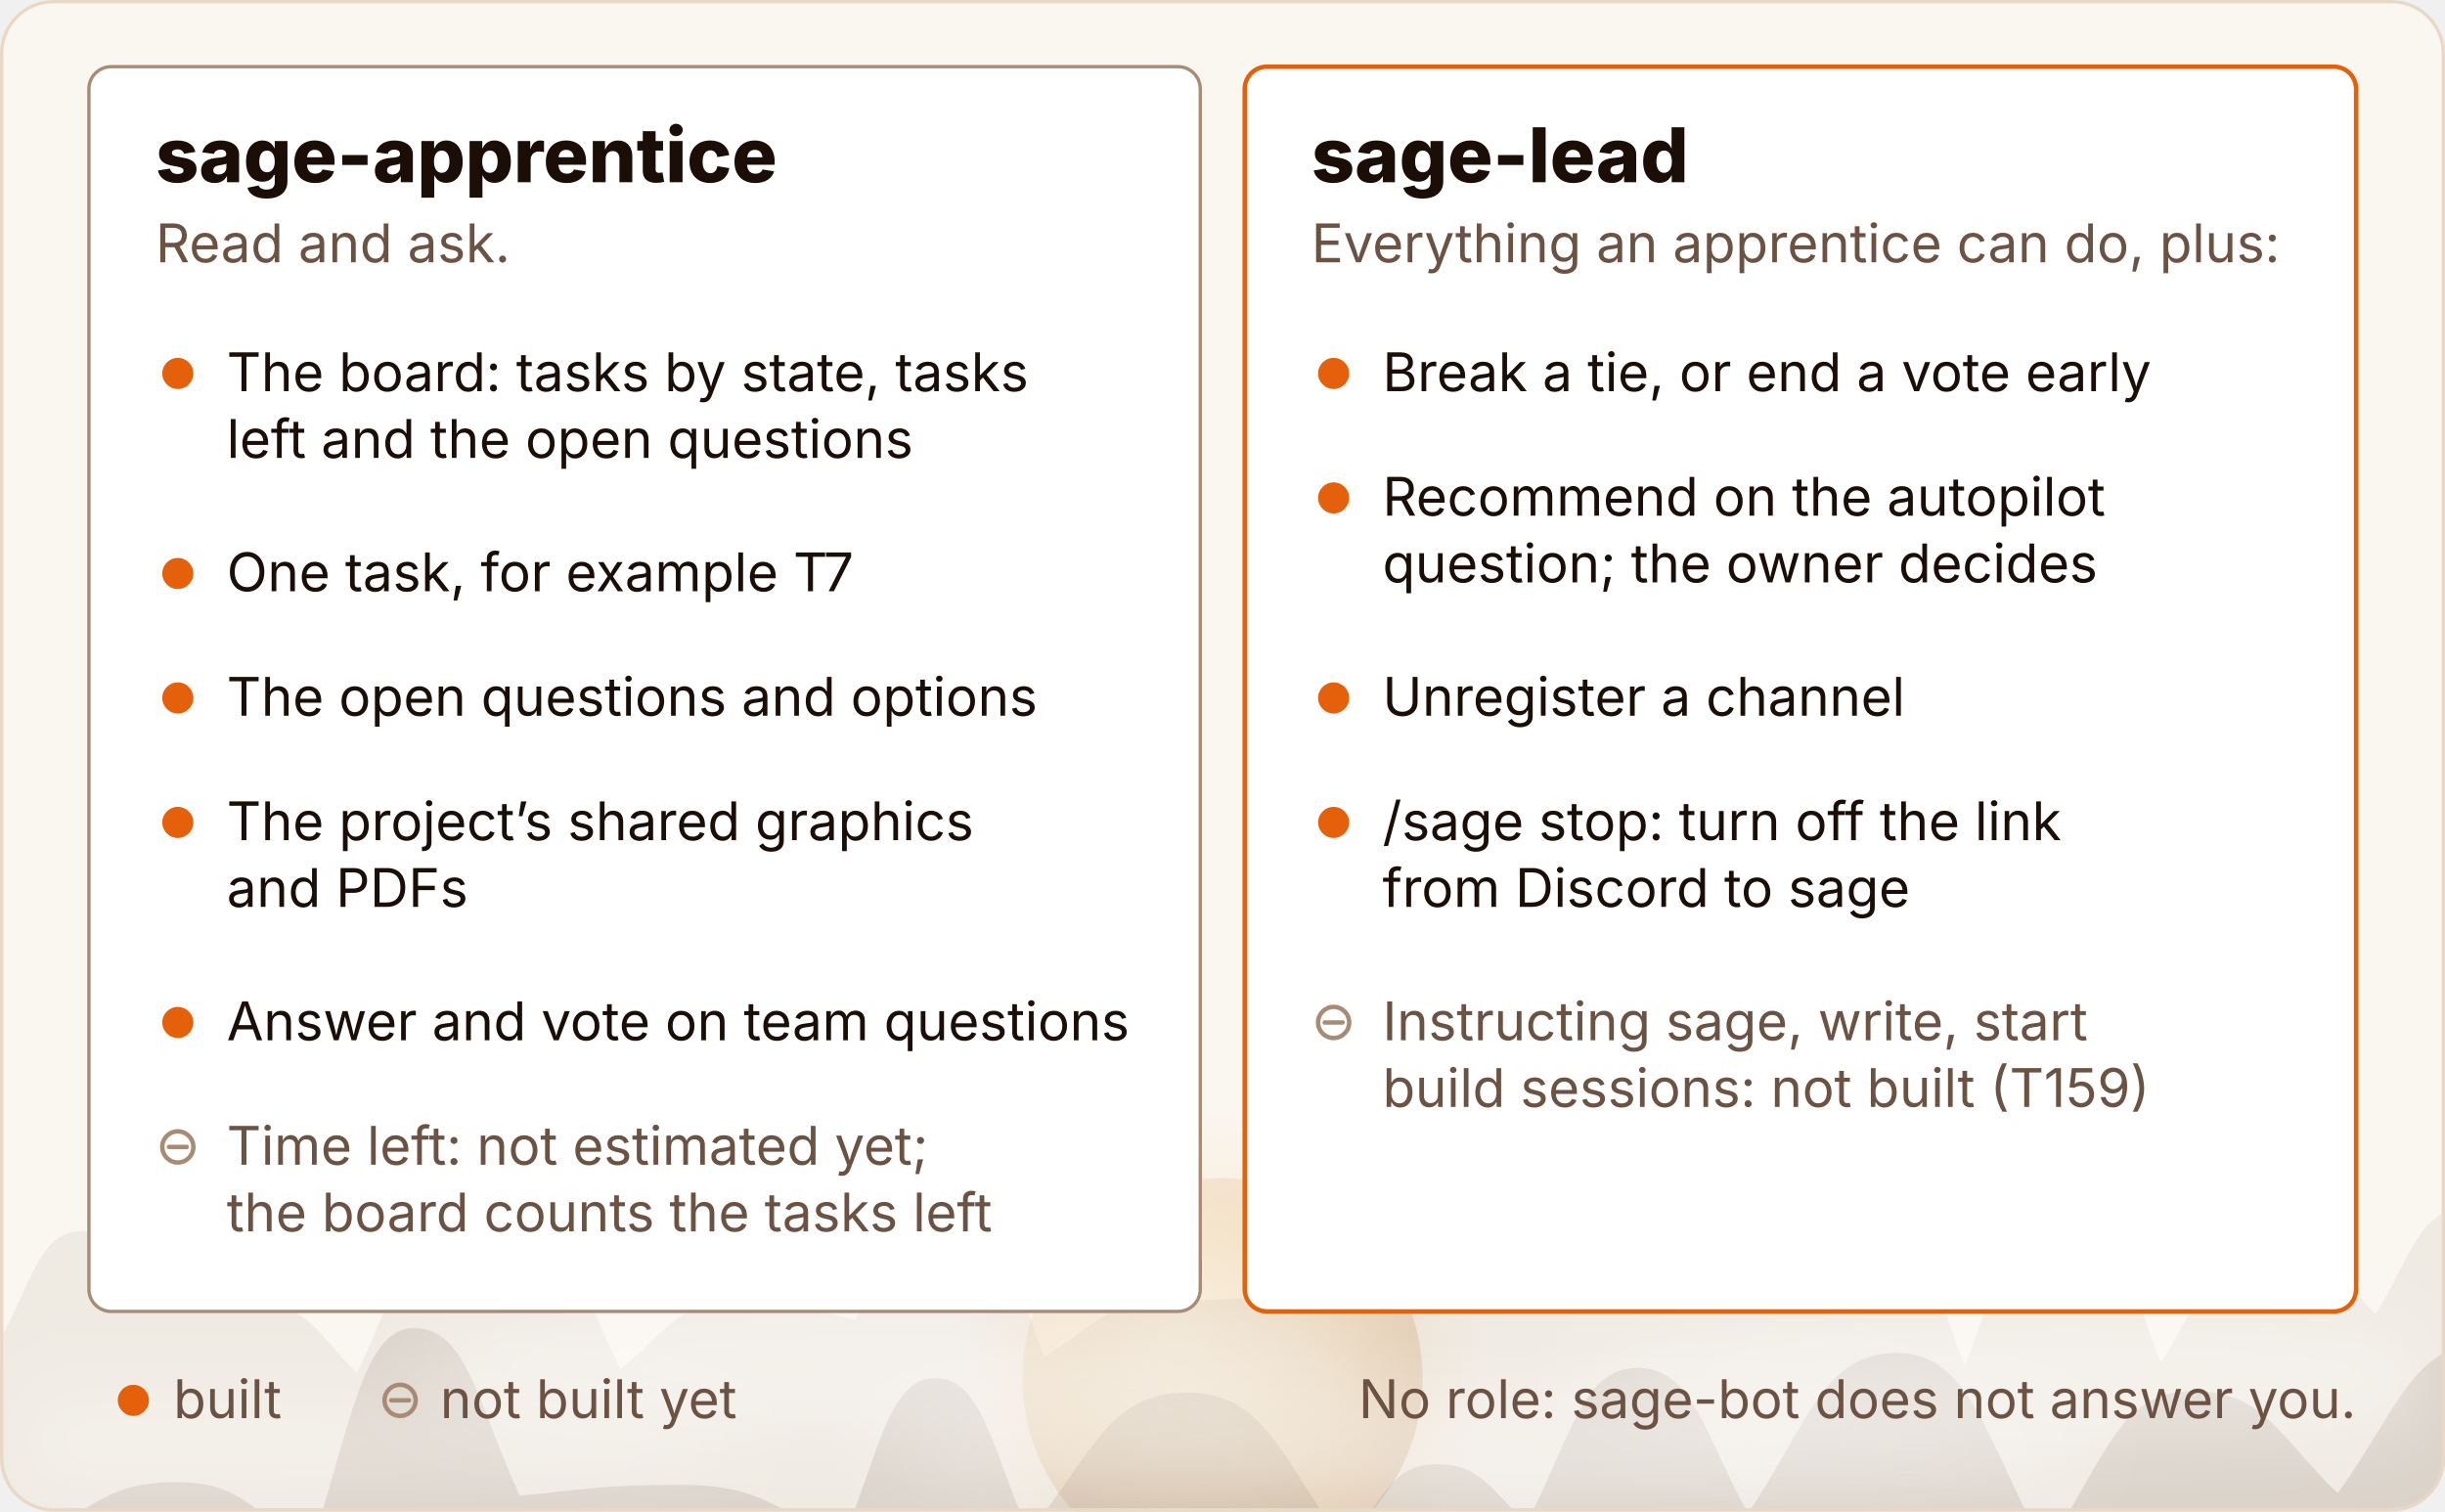
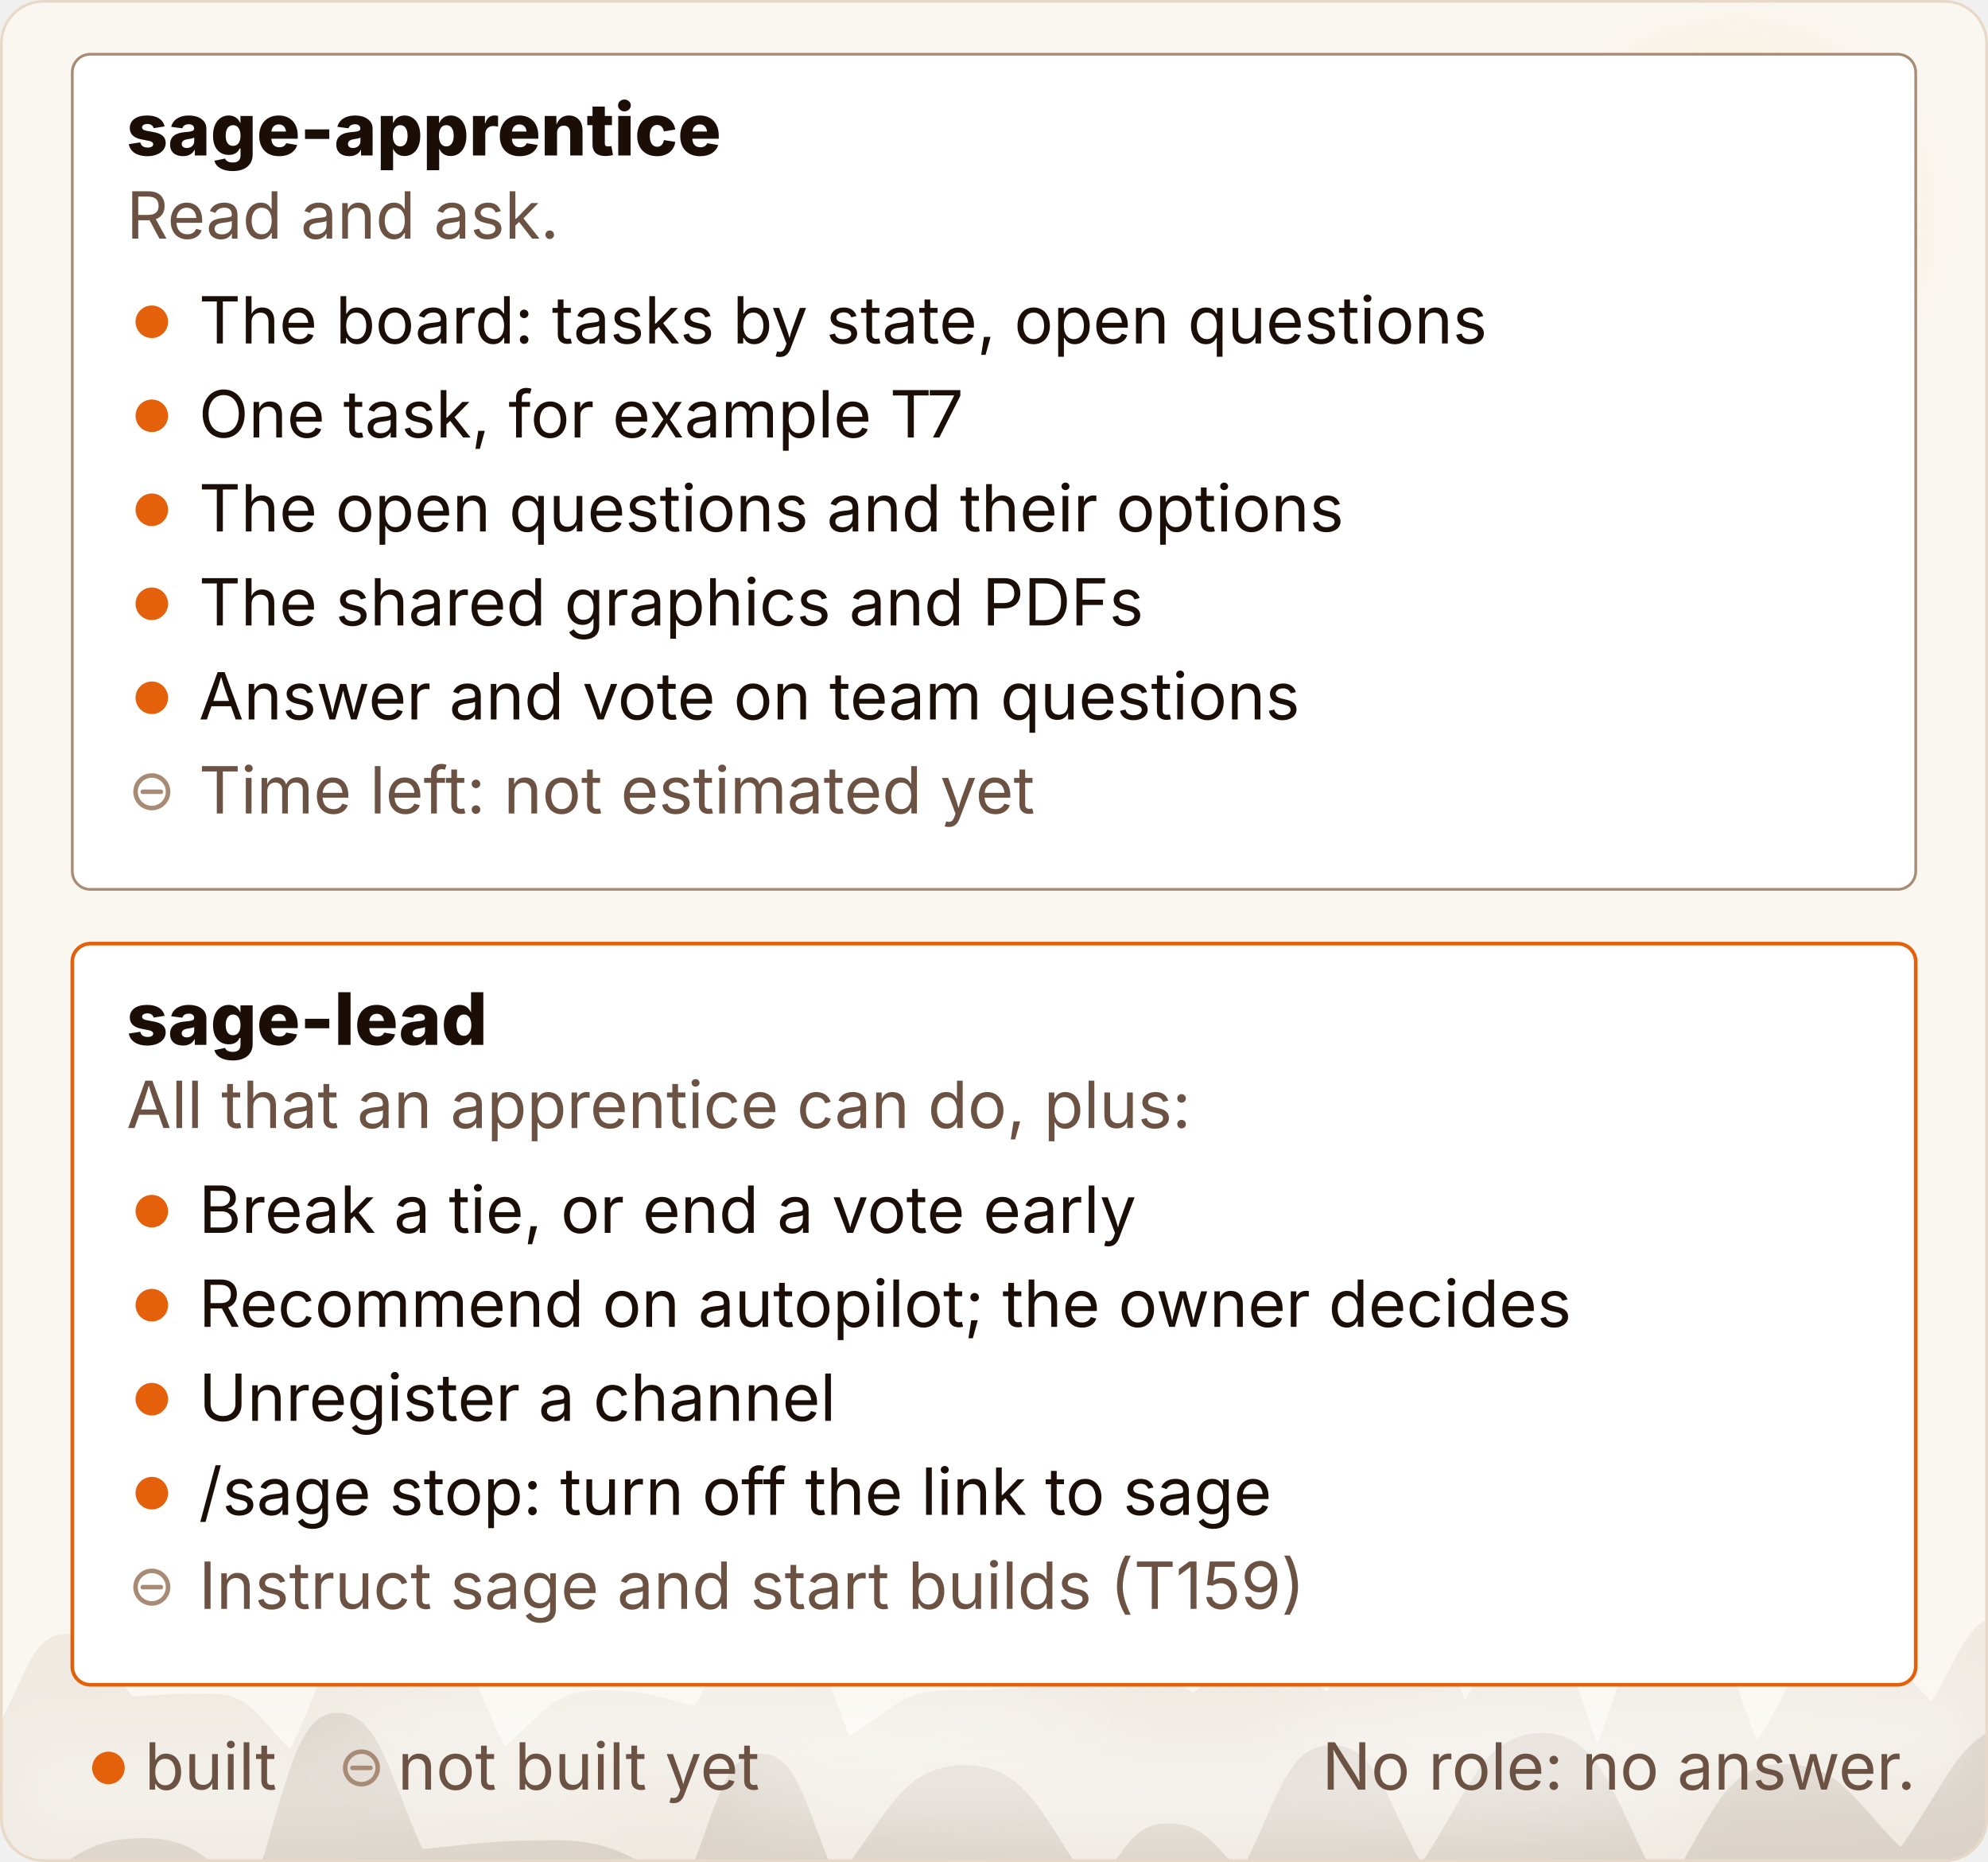
- <svg xmlns="http://www.w3.org/2000/svg" viewBox="0 0 1100 680" width="1100" height="680" role="img" aria-label="The two roles. sage-apprentice reads and asks: the board with tasks by state, tasks left and the open questions; one task such as T7; the open questions and their options; the shared graphics and PDFs; and answers and votes on team questions. Time left is not estimated yet. sage-lead can do everything an apprentice can, plus: break a tie or end a vote early; recommend on the autopilot question, where the owner decides; unregister a channel; and turn off the link from Discord to sage with /sage stop. Instructing sage, write operations and build sessions are not built yet (T159). A member with no role gets no answer.">
+ <svg xmlns="http://www.w3.org/2000/svg" viewBox="0 0 1100 1030" width="1100" height="1030" role="img" aria-label="The two roles: a sage-apprentice reads and asks; a sage-lead can also break ties, end votes early, unregister a channel and turn off the link to sage.">
  <style>.pulse{animation:pulse 5s ease-in-out infinite}@keyframes pulse{50%{opacity:.55}}@media (prefers-reduced-motion:reduce){.pulse{animation:none}}</style>
  <defs>
    <linearGradient id="roles-l-sky" x1="0" y1="0" x2="0" y2="1">
      <stop offset="0" stop-color="#080605" />
      <stop offset="0.45" stop-color="#1B120C" />
      <stop offset="0.72" stop-color="#22160E" />
      <stop offset="1" stop-color="#0A0706" />
    </linearGradient>
    <radialGradient id="roles-l-haze">
      <stop offset="0" stop-color="#FF8A2A" stop-opacity="0.6" />
      <stop offset="0.5" stop-color="#FF6A0F" stop-opacity="0.2" />
      <stop offset="1" stop-color="#FF6A0F" stop-opacity="0" />
    </radialGradient>
    <radialGradient id="roles-l-moonglow">
      <stop offset="0.55" stop-color="#F2CD96" stop-opacity="0.5" />
      <stop offset="1" stop-color="#F2CD96" stop-opacity="0" />
    </radialGradient>
    <radialGradient id="roles-l-moon" cx="0.4" cy="0.36" r="0.72">
      <stop offset="0" stop-color="#F8E7C6" />
      <stop offset="0.6" stop-color="#E4BC88" />
      <stop offset="1" stop-color="#B8844F" />
    </radialGradient>
    <radialGradient id="roles-l-iris" cx="0.51" cy="0.52" r="0.56">
      <stop offset="0" stop-color="#FFF4C2" />
      <stop offset="0.16" stop-color="#FFD54A" />
      <stop offset="0.4" stop-color="#FDB022" />
      <stop offset="0.66" stop-color="#EE7A0C" />
      <stop offset="0.86" stop-color="#A83E08" />
      <stop offset="1" stop-color="#4A1803" />
    </radialGradient>
    <linearGradient id="roles-l-lid" x1="0" y1="0.34" x2="0" y2="0.96">
      <stop offset="0" stop-color="#000" stop-opacity="0.85" />
      <stop offset="1" stop-color="#000" stop-opacity="0" />
    </linearGradient>
    <linearGradient id="roles-l-markR" x1="0" y1="0.5" x2="1" y2="0.3">
      <stop offset="0" stop-color="#B83A0A" />
      <stop offset="0.55" stop-color="#FF6A0F" />
      <stop offset="1" stop-color="#FFB050" />
    </linearGradient>
    <linearGradient id="roles-l-markL" x1="1" y1="0.5" x2="0" y2="0.3">
      <stop offset="0" stop-color="#B83A0A" />
      <stop offset="0.55" stop-color="#FF6A0F" />
      <stop offset="1" stop-color="#FFB050" />
    </linearGradient>
    <linearGradient id="roles-l-skin" x1="0" y1="0" x2="0" y2="1">
      <stop offset="0" stop-color="#040202" />
      <stop offset="0.32" stop-color="#1A110B" />
      <stop offset="0.6" stop-color="#33231A" />
      <stop offset="0.86" stop-color="#2C1E14" />
      <stop offset="1" stop-color="#3A2618" />
    </linearGradient>
    <linearGradient id="roles-l-robe" x1="0" y1="0" x2="0" y2="1">
      <stop offset="0" stop-color="#2B2018" />
      <stop offset="1" stop-color="#100B08" />
    </linearGradient>
    <linearGradient id="roles-l-bust" x1="0" y1="0" x2="0" y2="1">
      <stop offset="0" stop-color="#2B2018" />
      <stop offset="1" stop-color="#0A0604" />
    </linearGradient>
    <linearGradient id="roles-l-hood" x1="0" y1="0" x2="0" y2="1">
      <stop offset="0" stop-color="#382A1F" />
      <stop offset="1" stop-color="#18120D" />
    </linearGradient>
    <linearGradient id="roles-l-rock" x1="0" y1="0" x2="0" y2="1">
      <stop offset="0" stop-color="#33271D" />
      <stop offset="1" stop-color="#0D0907" />
    </linearGradient>
    <radialGradient id="roles-l-disc" cx="0.5" cy="0.42" r="0.62">
      <stop offset="0" stop-color="#3B2B1E" />
      <stop offset="1" stop-color="#100B08" />
    </radialGradient>
    <radialGradient id="roles-l-orb" cx="0.4" cy="0.38" r="0.65">
      <stop offset="0" stop-color="#FFF6D0" />
      <stop offset="0.45" stop-color="#FFC93C" />
      <stop offset="1" stop-color="#FF6A0F" />
    </radialGradient>
    <linearGradient id="roles-l-fall" x1="0" y1="0" x2="0" y2="1">
      <stop offset="0" stop-color="#F4E6CC" stop-opacity="0.95" />
      <stop offset="1" stop-color="#F4E6CC" stop-opacity="0" />
    </linearGradient>
    <linearGradient id="roles-l-word" x1="0" y1="0" x2="0" y2="1">
      <stop offset="0.2" stop-color="#FFF8EC" />
      <stop offset="0.5" stop-color="#FFD27A" />
      <stop offset="0.72" stop-color="#FF8A2A" />
      <stop offset="0.9" stop-color="#E2470A" />
    </linearGradient>
    <linearGradient id="roles-l-ember" x1="0" y1="0" x2="0" y2="1">
      <stop offset="0" stop-color="#FFA040" />
      <stop offset="1" stop-color="#F05A0A" />
    </linearGradient>
    <filter id="roles-l-wordglow" x="-10%" y="-20%" width="120%" height="140%">
      <feGaussianBlur in="SourceAlpha" stdDeviation="10" result="b" />
      <feFlood flood-color="#FF6A0F" flood-opacity="0.7" />
      <feComposite in2="b" operator="in" result="g" />
      <feMerge>
        <feMergeNode in="g" />
        <feMergeNode in="SourceGraphic" />
      </feMerge>
    </filter>
    <filter id="roles-l-glow" x="-50%" y="-50%" width="200%" height="200%">
      <feGaussianBlur in="SourceGraphic" stdDeviation="2.6" result="b" />
      <feMerge>
        <feMergeNode in="b" />
        <feMergeNode in="SourceGraphic" />
      </feMerge>
    </filter>
    <filter id="roles-l-blur" x="-50%" y="-50%" width="200%" height="200%">
      <feGaussianBlur stdDeviation="14" />
    </filter>
    <filter id="roles-l-mist" x="-30%" y="-200%" width="160%" height="500%">
      <feGaussianBlur stdDeviation="20" />
    </filter>
    <marker id="roles-l-hot" viewBox="0 0 12 12" refX="10" refY="6" markerWidth="9" markerHeight="9" markerUnits="userSpaceOnUse" orient="auto-start-reverse">
      <path d="M0 0 L12 6 L0 12 L3 6 z" fill="#E5600B" />
    </marker>
    <marker id="roles-l-muted" viewBox="0 0 12 12" refX="10" refY="6" markerWidth="9" markerHeight="9" markerUnits="userSpaceOnUse" orient="auto-start-reverse">
      <path d="M0 0 L12 6 L0 12 L3 6 z" fill="#A88B75" />
    </marker>
    <marker id="roles-l-bad" viewBox="0 0 12 12" refX="10" refY="6" markerWidth="9" markerHeight="9" markerUnits="userSpaceOnUse" orient="auto-start-reverse">
      <path d="M0 0 L12 6 L0 12 L3 6 z" fill="#C7361F" />
    </marker>
    <marker id="roles-l-loop" viewBox="0 0 12 12" refX="10" refY="6" markerWidth="9" markerHeight="9" markerUnits="userSpaceOnUse" orient="auto-start-reverse">
      <path d="M0 0 L12 6 L0 12 L3 6 z" fill="#B4470C" />
    </marker>
    <clipPath id="roles-l-frame">
-       <rect width="1100" height="680" rx="24" />
+       <rect width="1100" height="1030" rx="24" />
    </clipPath>
  </defs>
  <g clip-path="url(#roles-l-frame)">
-     <rect width="1100" height="680" rx="24" fill="#FAF6F0" />
-     <circle cx="550" cy="620" r="121" fill="url(#roles-l-moonglow)" opacity="0.4" />
-     <circle cx="550" cy="620" r="90" fill="url(#roles-l-moon)" opacity="0.3" />
-     <path d="M-60 680 L-60 620 C-48 600.5 -45 584.6 -30 584.6 C-15 584.6 -12 592.9 0 603 C14.6 576 18.3 553.9 36.6 553.9 C54.8 553.9 58.5 569.5 73.1 588.5 C90.6 587.6 95 586.9 116.9 586.9 C138.7 586.9 143.1 600.7 160.6 617.7 C184.3 568.2 190.2 527.8 219.9 527.8 C249.5 527.8 255.4 567.5 279.1 615.9 C300.3 598.9 305.5 585 331.9 585 C358.3 585 363.6 588.9 384.7 593.7 C401.8 560.7 406 533.6 427.4 533.6 C448.7 533.6 452.9 568.2 470 610.5 C492.6 596.4 498.3 585 526.6 585 C554.8 585 560.5 583.8 583.1 582.3 C598.6 576.6 602.5 571.9 621.8 571.9 C641.2 571.9 645 578.4 660.5 586.3 C675.3 575.4 679 566.6 697.5 566.6 C715.9 566.6 719.6 575.3 734.4 586 C749.7 553.7 753.5 527.3 772.5 527.3 C791.6 527.3 795.4 555.7 810.7 590.5 C825.3 566.1 829 546 847.3 546 C865.6 546 869.2 576.9 883.9 614.6 C901.5 569.5 906 532.7 928 532.7 C950.1 532.7 954.5 568.8 972.2 613 C991.5 583.1 996.3 558.6 1020.5 558.6 C1044.7 558.6 1049.5 573.2 1068.9 591.1 C1084.8 565.2 1088.8 543.9 1108.6 543.9 C1128.5 543.9 1132.5 569.9 1148.4 601.6 C1165.2 581.6 1169.4 565.2 1190.5 565.2 C1211.5 565.2 1215.7 586.3 1232.6 612.1 L1232.6 680 Z" fill="#8C7867" opacity="0.1" />
-     <path d="M-60 680 L-60 710 C-44 680 -40 655.4 -20 655.4 C0 655.4 4 670.7 20 689.5 C43.8 677 49.8 666.8 79.5 666.8 C109.2 666.8 115.2 681 139 698.4 C157.9 642.9 162.7 597.5 186.4 597.5 C210.1 597.5 214.8 631.4 233.8 672.9 C262.8 670.2 270 668 306.3 668 C342.6 668 349.9 679.5 378.9 693.5 C395.7 653.1 399.9 620 420.8 620 C441.8 620 446 651.3 462.8 689.5 C491.3 654.8 498.5 626.5 534.1 626.5 C569.8 626.5 576.9 657.6 605.5 695.5 C621.8 675.3 625.9 658.7 646.2 658.7 C666.6 658.7 670.6 670.6 686.9 685.1 C706.8 646.8 711.8 615.4 736.7 615.4 C761.5 615.4 766.5 644.8 786.4 680.8 C813.2 641.2 819.9 608.7 853.4 608.7 C886.8 608.7 893.5 648.5 920.3 697.1 C946.6 657.9 953.1 625.8 986 625.8 C1018.8 625.8 1025.4 646.5 1051.7 671.8 C1078.7 634.6 1085.4 604.1 1119.2 604.1 C1152.9 604.1 1159.7 645.7 1186.6 696.6 L1186.6 680 Z" fill="#8C7867" opacity="0.2" />
-     <ellipse cx="80" cy="649.5" rx="262.2" ry="26" fill="#FFFFFF" opacity="0.3" filter="url(#roles-l-mist)" />
-     <ellipse cx="399.8" cy="615.7" rx="218.8" ry="26" fill="#FFFFFF" opacity="0.4" filter="url(#roles-l-mist)" />
-     <ellipse cx="663.8" cy="650.4" rx="273.4" ry="26" fill="#FFFFFF" opacity="0.4" filter="url(#roles-l-mist)" />
-     <ellipse cx="929.3" cy="620.4" rx="221.4" ry="26" fill="#FFFFFF" opacity="0.4" filter="url(#roles-l-mist)" />
-     <rect x="40" y="30" width="500" height="560" rx="10" fill="#FFFFFF" stroke="#A88B75" stroke-width="1.5" />
-     <text x="70" y="82" font-family="-apple-system, BlinkMacSystemFont, 'Segoe UI', Inter, Helvetica, Arial, sans-serif" font-size="34" font-weight="800" fill="#1A0E07" text-anchor="start">
+     <rect width="1100" height="1030" rx="24" fill="#FAF6F0" />
+     <circle cx="960" cy="120" r="121" fill="url(#roles-l-moonglow)" opacity="0.4" />
+     <circle cx="960" cy="120" r="90" fill="url(#roles-l-moon)" opacity="0.3" />
+     <path d="M-60 1030 L-60 970 C-48 950.5 -45 934.6 -30 934.6 C-15 934.6 -12 942.9 0 953 C14.6 926 18.3 903.9 36.6 903.9 C54.8 903.9 58.5 919.5 73.1 938.5 C90.6 937.6 95 936.9 116.9 936.9 C138.7 936.9 143.1 950.7 160.6 967.7 C184.3 918.2 190.2 877.8 219.9 877.8 C249.5 877.8 255.4 917.5 279.1 965.9 C300.3 948.9 305.5 935 331.9 935 C358.3 935 363.6 938.9 384.7 943.7 C401.8 910.7 406 883.6 427.4 883.6 C448.7 883.6 452.9 918.2 470 960.5 C492.6 946.4 498.3 935 526.6 935 C554.8 935 560.5 933.8 583.1 932.3 C598.6 926.6 602.5 921.9 621.8 921.9 C641.2 921.9 645 928.4 660.5 936.3 C675.3 925.4 679 916.6 697.5 916.6 C715.9 916.6 719.6 925.3 734.4 936 C749.7 903.7 753.5 877.3 772.5 877.3 C791.6 877.3 795.4 905.7 810.7 940.5 C825.3 916.1 829 896 847.3 896 C865.6 896 869.2 926.9 883.9 964.6 C901.5 919.5 906 882.7 928 882.7 C950.1 882.7 954.5 918.8 972.2 963 C991.5 933.1 996.3 908.6 1020.5 908.6 C1044.7 908.6 1049.5 923.2 1068.9 941.1 C1084.8 915.2 1088.8 893.9 1108.6 893.9 C1128.5 893.9 1132.5 919.9 1148.4 951.6 C1165.2 931.6 1169.4 915.2 1190.5 915.2 C1211.5 915.2 1215.7 936.3 1232.6 962.1 L1232.6 1030 Z" fill="#8C7867" opacity="0.1" />
+     <path d="M-60 1030 L-60 1060 C-44 1030 -40 1005.4 -20 1005.4 C0 1005.4 4 1020.7 20 1039.5 C43.8 1027 49.8 1016.8 79.5 1016.8 C109.2 1016.8 115.2 1031 139 1048.4 C157.9 992.9 162.7 947.5 186.4 947.5 C210.1 947.5 214.8 981.4 233.8 1022.9 C262.8 1020.2 270 1018 306.3 1018 C342.6 1018 349.9 1029.5 378.9 1043.5 C395.7 1003.1 399.9 970 420.8 970 C441.8 970 446 1001.3 462.8 1039.5 C491.3 1004.8 498.5 976.5 534.1 976.5 C569.8 976.5 576.9 1007.6 605.5 1045.5 C621.8 1025.3 625.9 1008.7 646.2 1008.7 C666.6 1008.7 670.6 1020.6 686.9 1035.1 C706.8 996.8 711.8 965.4 736.7 965.4 C761.5 965.4 766.5 994.8 786.4 1030.8 C813.2 991.2 819.9 958.7 853.4 958.7 C886.8 958.7 893.5 998.5 920.3 1047.1 C946.6 1007.9 953.1 975.8 986 975.8 C1018.8 975.8 1025.4 996.5 1051.7 1021.8 C1078.7 984.6 1085.4 954.1 1119.2 954.1 C1152.9 954.1 1159.7 995.7 1186.6 1046.6 L1186.6 1030 Z" fill="#8C7867" opacity="0.2" />
+     <ellipse cx="80" cy="989.5" rx="262.2" ry="26" fill="#FFFFFF" opacity="0.3" filter="url(#roles-l-mist)" />
+     <ellipse cx="399.8" cy="955.7" rx="218.8" ry="26" fill="#FFFFFF" opacity="0.4" filter="url(#roles-l-mist)" />
+     <ellipse cx="663.8" cy="990.4" rx="273.4" ry="26" fill="#FFFFFF" opacity="0.4" filter="url(#roles-l-mist)" />
+     <ellipse cx="929.3" cy="960.4" rx="221.4" ry="26" fill="#FFFFFF" opacity="0.4" filter="url(#roles-l-mist)" />
+     <rect x="40" y="30" width="1020" height="462" rx="10" fill="#FFFFFF" stroke="#A88B75" stroke-width="1.5" />
+     <text x="70" y="86" font-family="-apple-system, BlinkMacSystemFont, 'Segoe UI', Inter, Helvetica, Arial, sans-serif" font-size="40" font-weight="800" fill="#1A0E07" text-anchor="start">
      <tspan x="70" dy="0">sage-apprentice</tspan>
    </text>
-     <text x="70" y="118" font-family="-apple-system, BlinkMacSystemFont, 'Segoe UI', Inter, Helvetica, Arial, sans-serif" font-size="24" font-weight="400" fill="#6B5242" text-anchor="start">
+     <text x="70" y="132" font-family="-apple-system, BlinkMacSystemFont, 'Segoe UI', Inter, Helvetica, Arial, sans-serif" font-size="36" font-weight="400" fill="#6B5242" text-anchor="start">
      <tspan x="70" dy="0">Read and ask.</tspan>
    </text>
-     <circle cx="80" cy="168" r="7" fill="#E5600B" />
-     <text x="102" y="176" font-family="-apple-system, BlinkMacSystemFont, 'Segoe UI', Inter, Helvetica, Arial, sans-serif" font-size="24" font-weight="400" fill="#1A0E07" text-anchor="start">
-       <tspan x="102" dy="0">The board: tasks by state, tasks</tspan>
-       <tspan x="102" dy="30">left and the open questions</tspan>
-     </text>
-     <circle cx="80" cy="258" r="7" fill="#E5600B" />
-     <text x="102" y="266" font-family="-apple-system, BlinkMacSystemFont, 'Segoe UI', Inter, Helvetica, Arial, sans-serif" font-size="24" font-weight="400" fill="#1A0E07" text-anchor="start">
-       <tspan x="102" dy="0">One task, for example T7</tspan>
-     </text>
-     <circle cx="80" cy="314" r="7" fill="#E5600B" />
-     <text x="102" y="322" font-family="-apple-system, BlinkMacSystemFont, 'Segoe UI', Inter, Helvetica, Arial, sans-serif" font-size="24" font-weight="400" fill="#1A0E07" text-anchor="start">
-       <tspan x="102" dy="0">The open questions and options</tspan>
-     </text>
-     <circle cx="80" cy="370" r="7" fill="#E5600B" />
-     <text x="102" y="378" font-family="-apple-system, BlinkMacSystemFont, 'Segoe UI', Inter, Helvetica, Arial, sans-serif" font-size="24" font-weight="400" fill="#1A0E07" text-anchor="start">
-       <tspan x="102" dy="0">The project’s shared graphics</tspan>
-       <tspan x="102" dy="30">and PDFs</tspan>
-     </text>
-     <circle cx="80" cy="460" r="7" fill="#E5600B" />
-     <text x="102" y="468" font-family="-apple-system, BlinkMacSystemFont, 'Segoe UI', Inter, Helvetica, Arial, sans-serif" font-size="24" font-weight="400" fill="#1A0E07" text-anchor="start">
-       <tspan x="102" dy="0">Answer and vote on team questions</tspan>
-     </text>
-     <circle cx="80" cy="516" r="7" fill="none" stroke="#A88B75" stroke-width="2" />
-     <path d="M76 516 L 84 516" fill="none" stroke="#A88B75" stroke-width="2" stroke-linecap="round" />
-     <text x="102" y="524" font-family="-apple-system, BlinkMacSystemFont, 'Segoe UI', Inter, Helvetica, Arial, sans-serif" font-size="24" font-weight="400" fill="#6B5242" text-anchor="start">
-       <tspan x="102" dy="0">Time left: not estimated yet;</tspan>
-       <tspan x="102" dy="30">the board counts the tasks left</tspan>
-     </text>
-     <rect x="560" y="30" width="500" height="560" rx="10" fill="#FFFFFF" stroke="#E5600B" stroke-width="2" />
-     <text x="590" y="82" font-family="-apple-system, BlinkMacSystemFont, 'Segoe UI', Inter, Helvetica, Arial, sans-serif" font-size="34" font-weight="800" fill="#1A0E07" text-anchor="start">
-       <tspan x="590" dy="0">sage-lead</tspan>
-     </text>
-     <text x="590" y="118" font-family="-apple-system, BlinkMacSystemFont, 'Segoe UI', Inter, Helvetica, Arial, sans-serif" font-size="24" font-weight="400" fill="#6B5242" text-anchor="start">
-       <tspan x="590" dy="0">Everything an apprentice can do, plus:</tspan>
-     </text>
-     <circle cx="600" cy="168" r="7" fill="#E5600B" />
-     <text x="622" y="176" font-family="-apple-system, BlinkMacSystemFont, 'Segoe UI', Inter, Helvetica, Arial, sans-serif" font-size="24" font-weight="400" fill="#1A0E07" text-anchor="start">
-       <tspan x="622" dy="0">Break a tie, or end a vote early</tspan>
-     </text>
-     <circle cx="600" cy="224" r="7" fill="#E5600B" />
-     <text x="622" y="232" font-family="-apple-system, BlinkMacSystemFont, 'Segoe UI', Inter, Helvetica, Arial, sans-serif" font-size="24" font-weight="400" fill="#1A0E07" text-anchor="start">
-       <tspan x="622" dy="0">Recommend on the autopilot</tspan>
-       <tspan x="622" dy="30">question; the owner decides</tspan>
-     </text>
-     <circle cx="600" cy="314" r="7" fill="#E5600B" />
-     <text x="622" y="322" font-family="-apple-system, BlinkMacSystemFont, 'Segoe UI', Inter, Helvetica, Arial, sans-serif" font-size="24" font-weight="400" fill="#1A0E07" text-anchor="start">
-       <tspan x="622" dy="0">Unregister a channel</tspan>
-     </text>
-     <circle cx="600" cy="370" r="7" fill="#E5600B" />
-     <text x="622" y="378" font-family="-apple-system, BlinkMacSystemFont, 'Segoe UI', Inter, Helvetica, Arial, sans-serif" font-size="24" font-weight="400" fill="#1A0E07" text-anchor="start">
-       <tspan x="622" dy="0">/sage stop: turn off the link</tspan>
-       <tspan x="622" dy="30">from Discord to sage</tspan>
-     </text>
-     <circle cx="600" cy="460" r="7" fill="none" stroke="#A88B75" stroke-width="2" />
-     <path d="M596 460 L 604 460" fill="none" stroke="#A88B75" stroke-width="2" stroke-linecap="round" />
-     <text x="622" y="468" font-family="-apple-system, BlinkMacSystemFont, 'Segoe UI', Inter, Helvetica, Arial, sans-serif" font-size="24" font-weight="400" fill="#6B5242" text-anchor="start">
-       <tspan x="622" dy="0">Instructing sage, write, start</tspan>
-       <tspan x="622" dy="30">build sessions: not built (T159)</tspan>
-     </text>
-     <circle cx="60" cy="630" r="7" fill="#E5600B" />
-     <text x="78" y="638" font-family="-apple-system, BlinkMacSystemFont, 'Segoe UI', Inter, Helvetica, Arial, sans-serif" font-size="24" font-weight="400" fill="#6B5242" text-anchor="start">
-       <tspan x="78" dy="0">built</tspan>
-     </text>
-     <circle cx="180" cy="630" r="7" fill="none" stroke="#A88B75" stroke-width="2" />
-     <path d="M176 630 L 184 630" fill="none" stroke="#A88B75" stroke-width="2" stroke-linecap="round" />
-     <text x="198" y="638" font-family="-apple-system, BlinkMacSystemFont, 'Segoe UI', Inter, Helvetica, Arial, sans-serif" font-size="24" font-weight="400" fill="#6B5242" text-anchor="start">
-       <tspan x="198" dy="0">not built yet</tspan>
-     </text>
-     <text x="1060" y="638" font-family="-apple-system, BlinkMacSystemFont, 'Segoe UI', Inter, Helvetica, Arial, sans-serif" font-size="24" font-weight="400" fill="#6B5242" text-anchor="end">
-       <tspan x="1060" dy="0">No role: sage-bot does not answer you.</tspan>
+     <circle cx="84" cy="178" r="9" fill="#E5600B" />
+     <text x="110" y="190" font-family="-apple-system, BlinkMacSystemFont, 'Segoe UI', Inter, Helvetica, Arial, sans-serif" font-size="36" font-weight="400" fill="#1A0E07" text-anchor="start">
+       <tspan x="110" dy="0">The board: tasks by state, open questions</tspan>
+     </text>
+     <circle cx="84" cy="230" r="9" fill="#E5600B" />
+     <text x="110" y="242" font-family="-apple-system, BlinkMacSystemFont, 'Segoe UI', Inter, Helvetica, Arial, sans-serif" font-size="36" font-weight="400" fill="#1A0E07" text-anchor="start">
+       <tspan x="110" dy="0">One task, for example T7</tspan>
+     </text>
+     <circle cx="84" cy="282" r="9" fill="#E5600B" />
+     <text x="110" y="294" font-family="-apple-system, BlinkMacSystemFont, 'Segoe UI', Inter, Helvetica, Arial, sans-serif" font-size="36" font-weight="400" fill="#1A0E07" text-anchor="start">
+       <tspan x="110" dy="0">The open questions and their options</tspan>
+     </text>
+     <circle cx="84" cy="334" r="9" fill="#E5600B" />
+     <text x="110" y="346" font-family="-apple-system, BlinkMacSystemFont, 'Segoe UI', Inter, Helvetica, Arial, sans-serif" font-size="36" font-weight="400" fill="#1A0E07" text-anchor="start">
+       <tspan x="110" dy="0">The shared graphics and PDFs</tspan>
+     </text>
+     <circle cx="84" cy="386" r="9" fill="#E5600B" />
+     <text x="110" y="398" font-family="-apple-system, BlinkMacSystemFont, 'Segoe UI', Inter, Helvetica, Arial, sans-serif" font-size="36" font-weight="400" fill="#1A0E07" text-anchor="start">
+       <tspan x="110" dy="0">Answer and vote on team questions</tspan>
+     </text>
+     <circle cx="84" cy="438" r="9" fill="none" stroke="#A88B75" stroke-width="2.5" />
+     <path d="M79 438 L 89 438" fill="none" stroke="#A88B75" stroke-width="2.5" stroke-linecap="round" />
+     <text x="110" y="450" font-family="-apple-system, BlinkMacSystemFont, 'Segoe UI', Inter, Helvetica, Arial, sans-serif" font-size="36" font-weight="400" fill="#6B5242" text-anchor="start">
+       <tspan x="110" dy="0">Time left: not estimated yet</tspan>
+     </text>
+     <rect x="40" y="522" width="1020" height="410" rx="10" fill="#FFFFFF" stroke="#E5600B" stroke-width="2" />
+     <text x="70" y="578" font-family="-apple-system, BlinkMacSystemFont, 'Segoe UI', Inter, Helvetica, Arial, sans-serif" font-size="40" font-weight="800" fill="#1A0E07" text-anchor="start">
+       <tspan x="70" dy="0">sage-lead</tspan>
+     </text>
+     <text x="70" y="624" font-family="-apple-system, BlinkMacSystemFont, 'Segoe UI', Inter, Helvetica, Arial, sans-serif" font-size="36" font-weight="400" fill="#6B5242" text-anchor="start">
+       <tspan x="70" dy="0">All that an apprentice can do, plus:</tspan>
+     </text>
+     <circle cx="84" cy="670" r="9" fill="#E5600B" />
+     <text x="110" y="682" font-family="-apple-system, BlinkMacSystemFont, 'Segoe UI', Inter, Helvetica, Arial, sans-serif" font-size="36" font-weight="400" fill="#1A0E07" text-anchor="start">
+       <tspan x="110" dy="0">Break a tie, or end a vote early</tspan>
+     </text>
+     <circle cx="84" cy="722" r="9" fill="#E5600B" />
+     <text x="110" y="734" font-family="-apple-system, BlinkMacSystemFont, 'Segoe UI', Inter, Helvetica, Arial, sans-serif" font-size="36" font-weight="400" fill="#1A0E07" text-anchor="start">
+       <tspan x="110" dy="0">Recommend on autopilot; the owner decides</tspan>
+     </text>
+     <circle cx="84" cy="774" r="9" fill="#E5600B" />
+     <text x="110" y="786" font-family="-apple-system, BlinkMacSystemFont, 'Segoe UI', Inter, Helvetica, Arial, sans-serif" font-size="36" font-weight="400" fill="#1A0E07" text-anchor="start">
+       <tspan x="110" dy="0">Unregister a channel</tspan>
+     </text>
+     <circle cx="84" cy="826" r="9" fill="#E5600B" />
+     <text x="110" y="838" font-family="-apple-system, BlinkMacSystemFont, 'Segoe UI', Inter, Helvetica, Arial, sans-serif" font-size="36" font-weight="400" fill="#1A0E07" text-anchor="start">
+       <tspan x="110" dy="0">/sage stop: turn off the link to sage</tspan>
+     </text>
+     <circle cx="84" cy="878" r="9" fill="none" stroke="#A88B75" stroke-width="2.5" />
+     <path d="M79 878 L 89 878" fill="none" stroke="#A88B75" stroke-width="2.5" stroke-linecap="round" />
+     <text x="110" y="890" font-family="-apple-system, BlinkMacSystemFont, 'Segoe UI', Inter, Helvetica, Arial, sans-serif" font-size="36" font-weight="400" fill="#6B5242" text-anchor="start">
+       <tspan x="110" dy="0">Instruct sage and start builds (T159)</tspan>
+     </text>
+     <circle cx="60" cy="978" r="9" fill="#E5600B" />
+     <text x="80" y="990" font-family="-apple-system, BlinkMacSystemFont, 'Segoe UI', Inter, Helvetica, Arial, sans-serif" font-size="36" font-weight="400" fill="#6B5242" text-anchor="start">
+       <tspan x="80" dy="0">built</tspan>
+     </text>
+     <circle cx="200" cy="978" r="9" fill="none" stroke="#A88B75" stroke-width="2.5" />
+     <path d="M195 978 L 205 978" fill="none" stroke="#A88B75" stroke-width="2.5" stroke-linecap="round" />
+     <text x="220" y="990" font-family="-apple-system, BlinkMacSystemFont, 'Segoe UI', Inter, Helvetica, Arial, sans-serif" font-size="36" font-weight="400" fill="#6B5242" text-anchor="start">
+       <tspan x="220" dy="0">not built yet</tspan>
+     </text>
+     <text x="1060" y="990" font-family="-apple-system, BlinkMacSystemFont, 'Segoe UI', Inter, Helvetica, Arial, sans-serif" font-size="36" font-weight="400" fill="#6B5242" text-anchor="end">
+       <tspan x="1060" dy="0">No role: no answer.</tspan>
    </text>
  </g>
-   <rect x="0.75" y="0.75" width="1098.5" height="678.5" rx="23.25" fill="none" stroke="#E8D9C6" stroke-width="1.5" />
+   <rect x="0.75" y="0.75" width="1098.5" height="1028.5" rx="23.25" fill="none" stroke="#E8D9C6" stroke-width="1.5" />
</svg>
